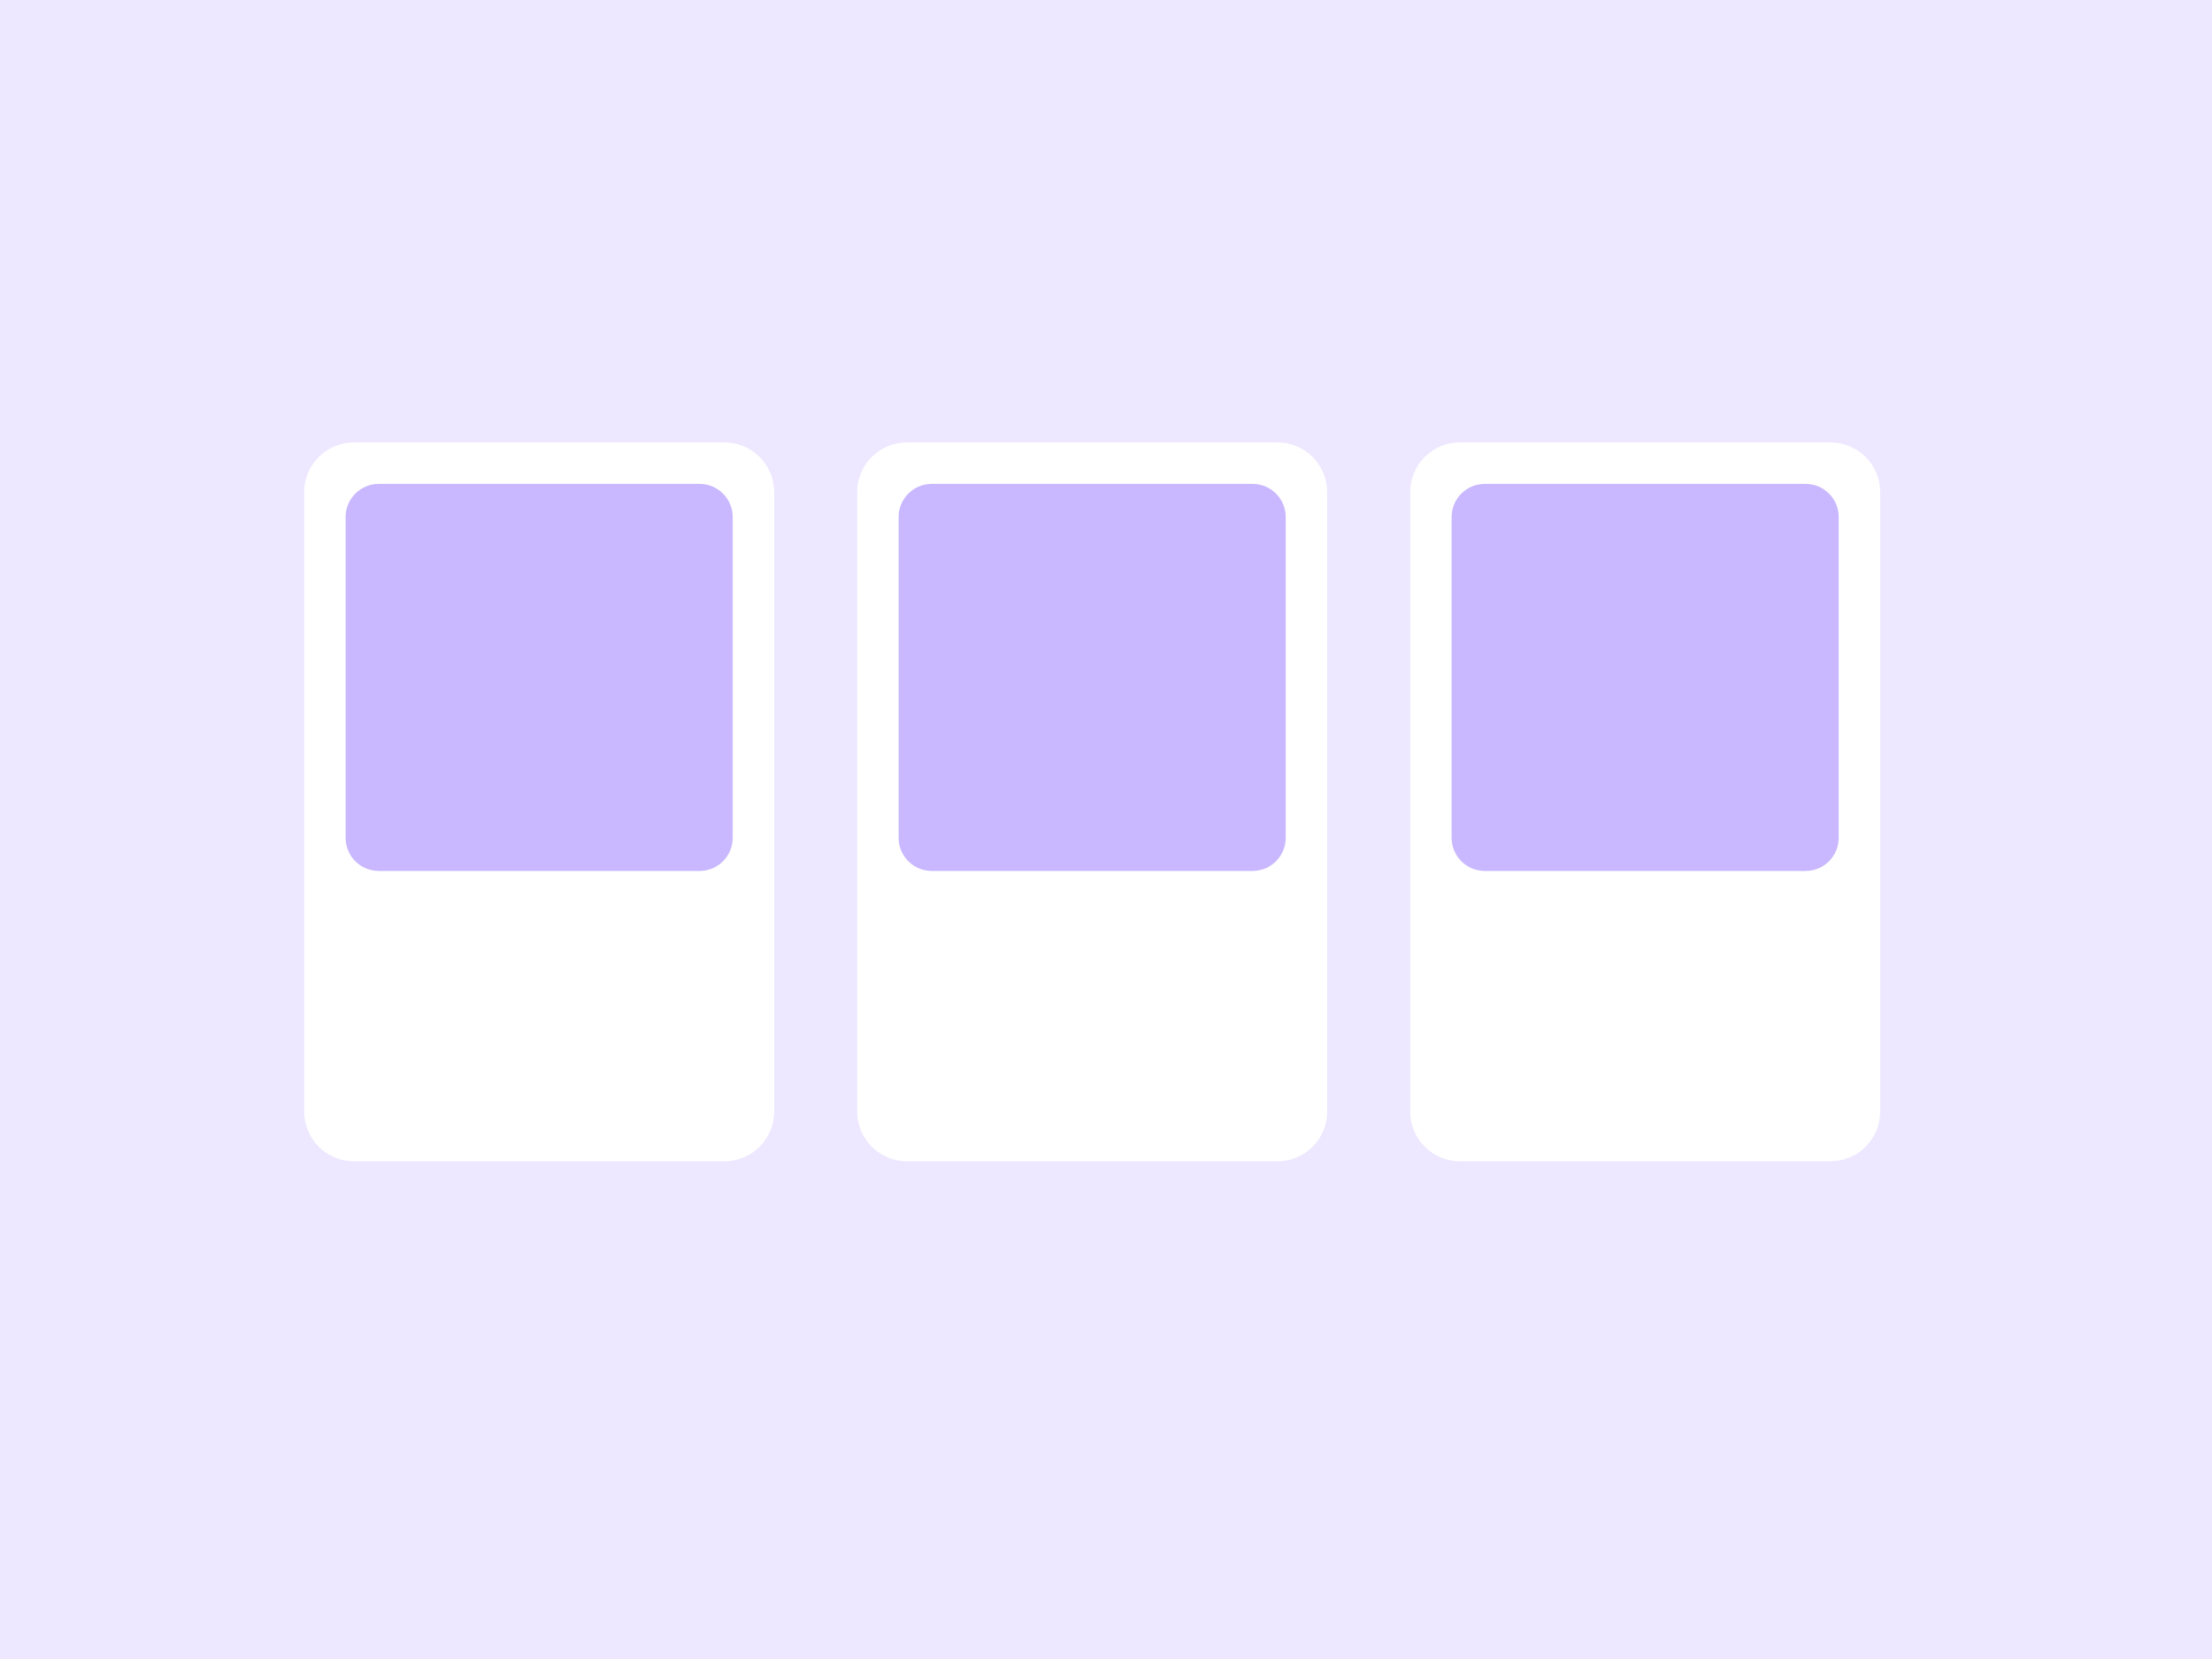
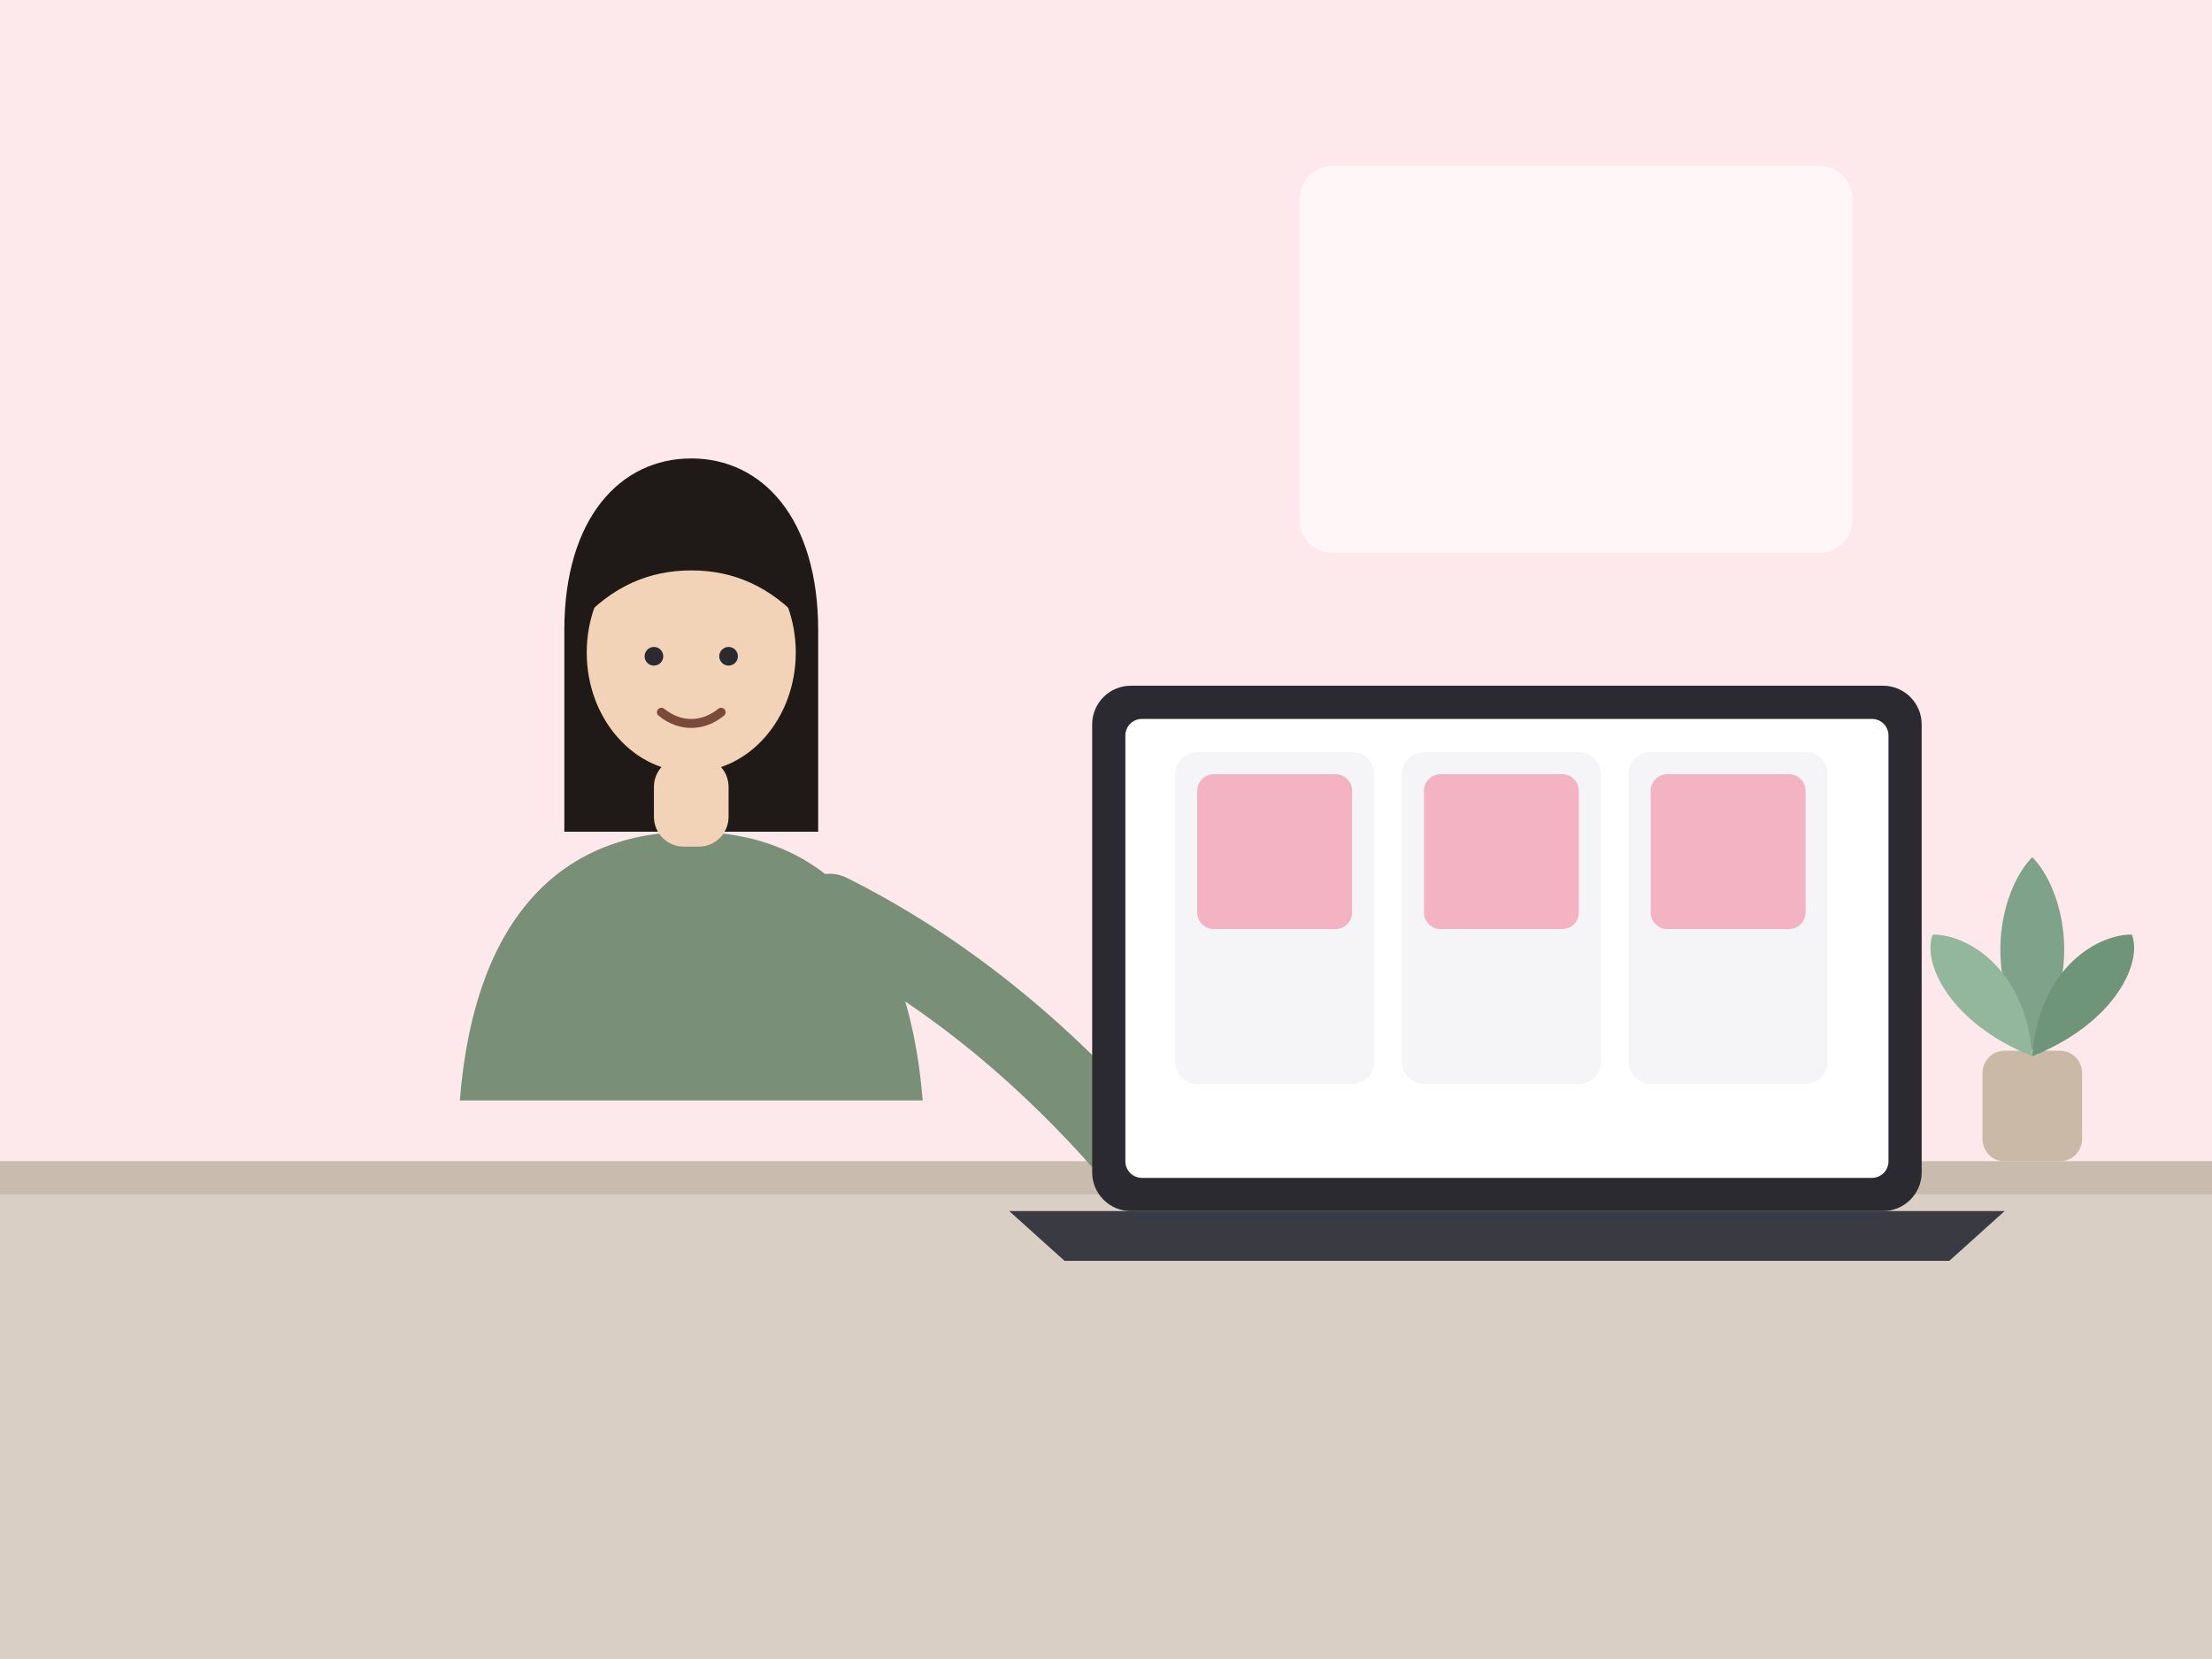
<svg xmlns="http://www.w3.org/2000/svg" viewBox="0 0 800 600">
-   <rect width="800" height="600" fill="#EDE7FF" />
-   <rect x="110" y="160" width="170" height="260" rx="18" fill="#fff" />
-   <rect x="125" y="175" width="140" height="140" rx="12" fill="#C9B8FF" />
-   <rect x="310" y="160" width="170" height="260" rx="18" fill="#fff" />
-   <rect x="325" y="175" width="140" height="140" rx="12" fill="#C9B8FF" />
-   <rect x="510" y="160" width="170" height="260" rx="18" fill="#fff" />
-   <rect x="525" y="175" width="140" height="140" rx="12" fill="#C9B8FF" />
+   <rect width="800" height="600" fill="#FDE8EC" />
+   <rect x="470" y="60" width="200" height="140" rx="12" fill="#FFFFFF" opacity=".6" />
+   <g transform="translate(250 236) scale(1.35)">
+     <path d="M-34 -6c0-30 15-46 34-46s34 16 34 46v54h-68z" fill="#1F1A17" />
+     <path d="M-62 120c4-50 28-72 62-72s58 22 62 72z" fill="#7A8F78" />
+     <rect x="-10" y="28" width="20" height="24" rx="8" fill="#F3D3B8" />
+     <ellipse cx="0" cy="0" rx="28" ry="32" fill="#F3D3B8" />
+     <path d="M-30 -8c2-24 14-35 30-35s28 11 30 35c-9-10-19-14-30-14s-21 4-30 14z" fill="#1F1A17" />
+     <g fill="#2A2A30">
+       <circle cx="-10" cy="1" r="2.5" />
+       <circle cx="10" cy="1" r="2.5" />
+     </g>
+     <path d="M-8 16c5 4 11 4 16 0" stroke="#7A4A3A" stroke-width="2.4" fill="none" stroke-linecap="round" />
+   </g>
+   <rect x="0" y="420" width="800" height="180" fill="#D9CFC4" />
+   <rect x="0" y="420" width="800" height="12" fill="#C9BCAE" />
+   <path d="M300 330 q60 30 110 88" stroke="#7A8F78" stroke-width="28" fill="none" stroke-linecap="round" />
+   <circle cx="414" cy="420" r="11" fill="#F3D3B8" />
+   <g transform="translate(545 418)">
+     <rect x="-150" y="-170" width="300" height="190" rx="14" fill="#2A2A30" />
+     <rect x="-138" y="-158" width="276" height="166" rx="6" fill="#FFFFFF" />
+     <rect x="-120" y="-146" width="72" height="120" rx="8" fill="#F5F4F7" />
+     <rect x="-112" y="-138" width="56" height="56" rx="6" fill="#F4B3C2" />
+     <rect x="-38" y="-146" width="72" height="120" rx="8" fill="#F5F4F7" />
+     <rect x="-30" y="-138" width="56" height="56" rx="6" fill="#F4B3C2" />
+     <rect x="44" y="-146" width="72" height="120" rx="8" fill="#F5F4F7" />
+     <rect x="52" y="-138" width="56" height="56" rx="6" fill="#F4B3C2" />
+     <path d="M-180 20h360l-20 18h-320z" fill="#3A3A42" />
+   </g>
+   <g transform="translate(735 380)">
+     <rect x="-18" y="0" width="36" height="40" rx="8" fill="#C9B9A6" />
+     <path d="M0 0c-20-30-10-60 0-70c10 10 20 40 0 70z" fill="#7FA38A" />
+     <path d="M0 2c-30-12-40-34-36-44c14 0 34 14 36 44z" fill="#93B79D" />
+     <path d="M0 2c30-12 40-34 36-44c-14 0-34 14-36 44z" fill="#6E9579" />
+   </g>
</svg>
